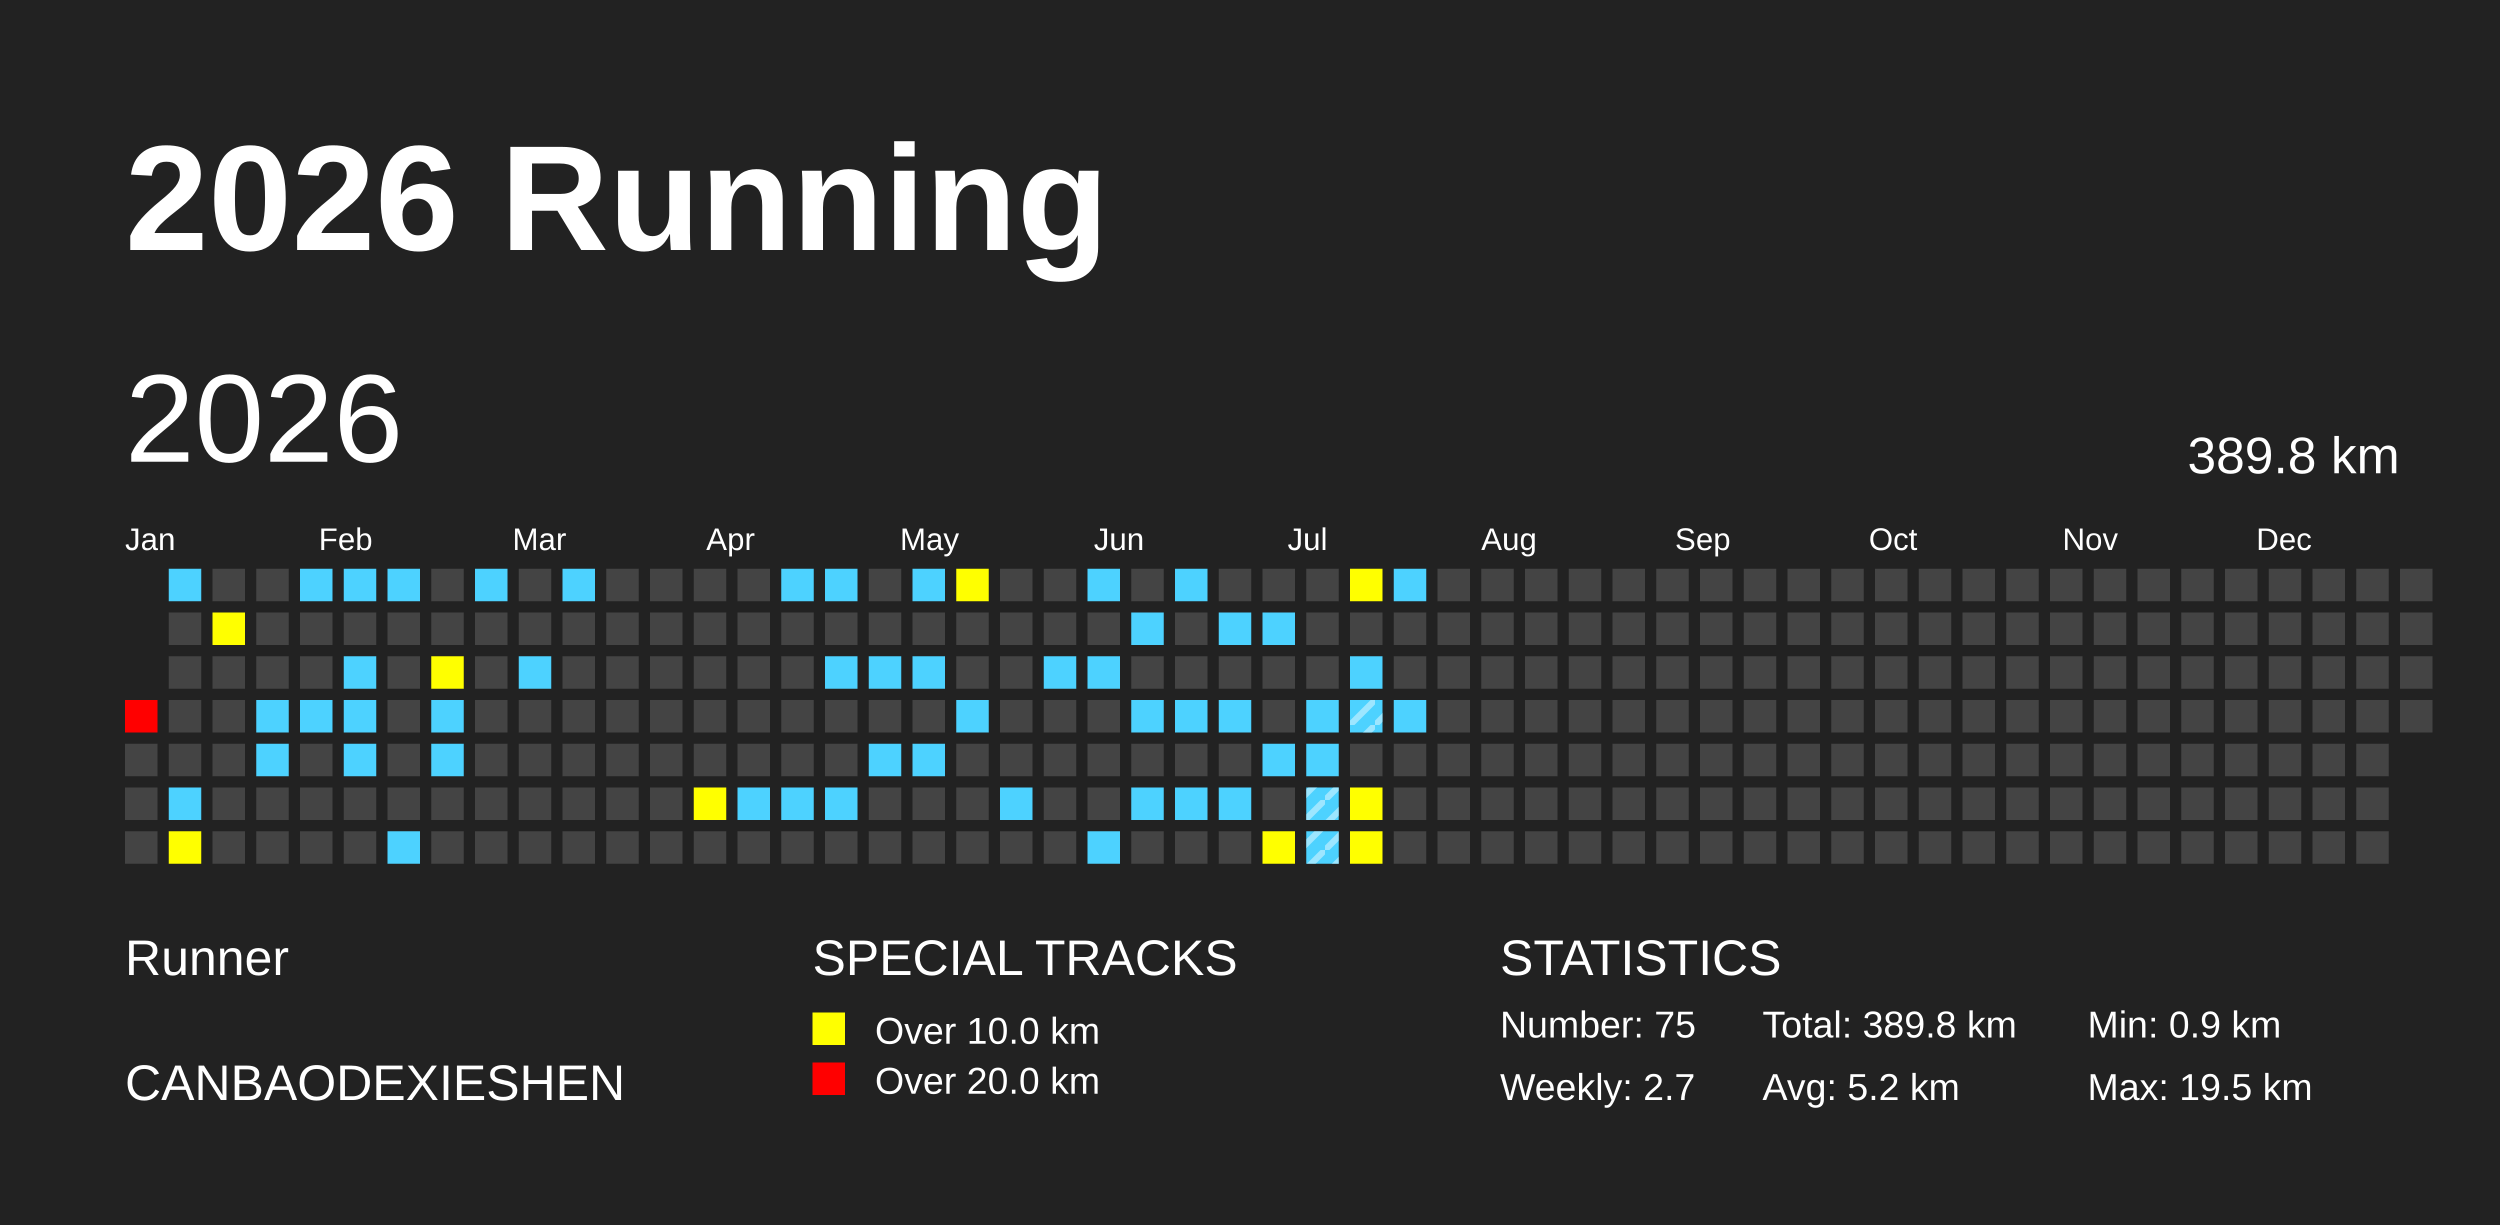
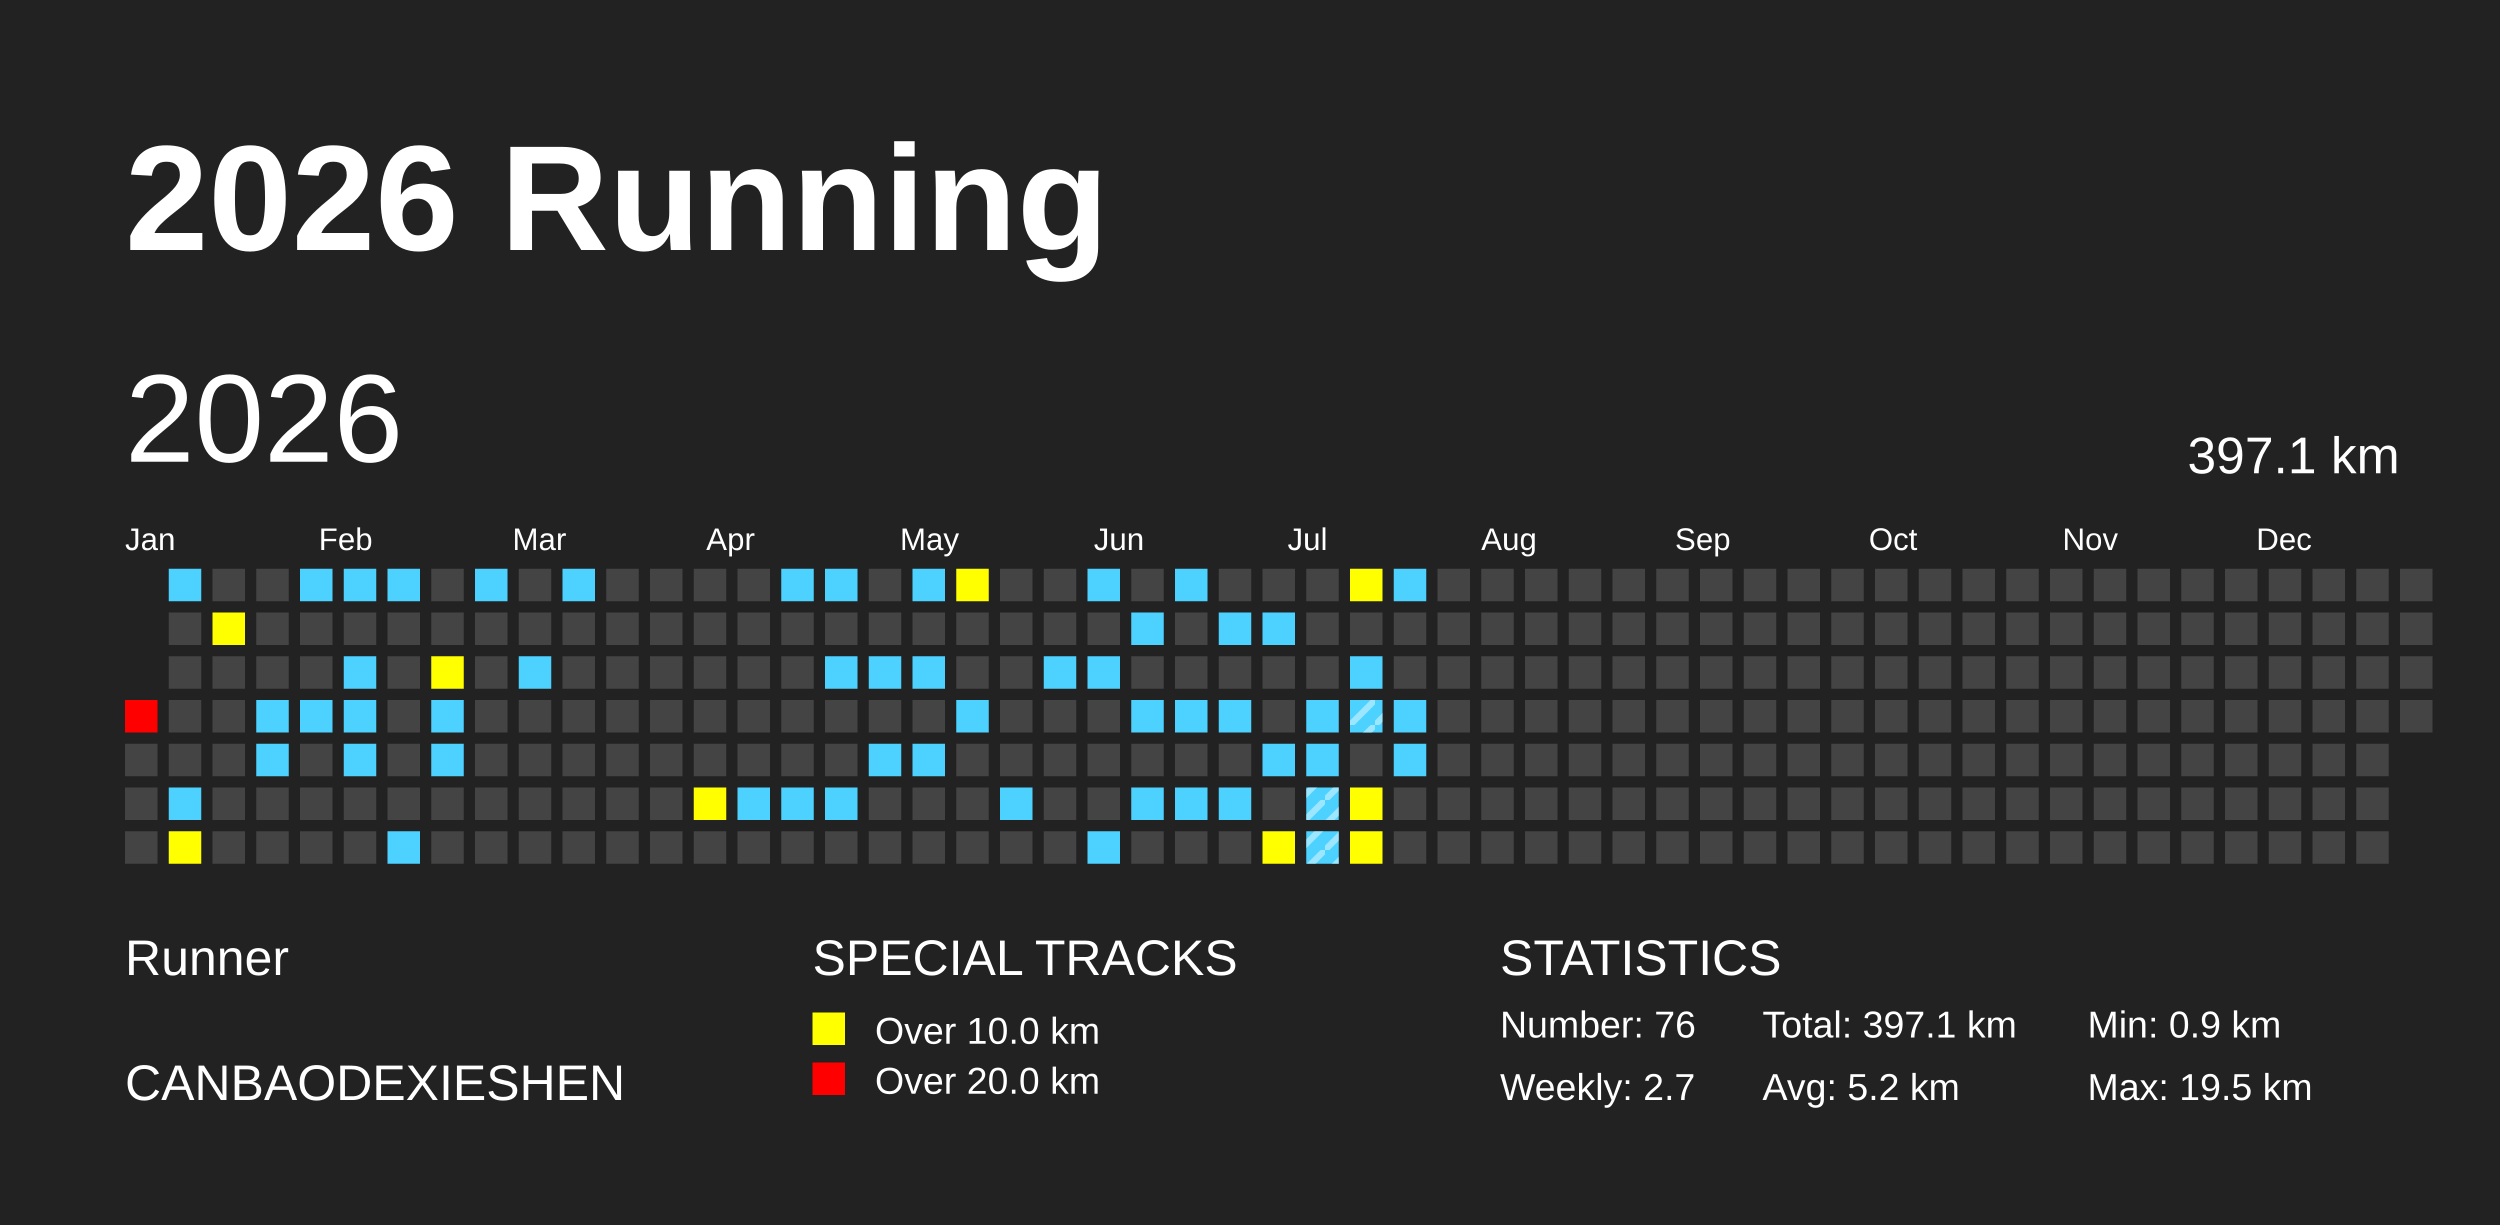
<svg xmlns="http://www.w3.org/2000/svg" baseProfile="full" height="98mm" version="1.1" viewBox="0,0,200,98" width="200mm">
  <defs>
    <pattern height="2" id="indoor-stripe" patternUnits="userSpaceOnUse" width="2">
      <line stroke="white" stroke-opacity="0.45" stroke-width="0.5" x1="0" x2="2" y1="2" y2="0" />
    </pattern>
  </defs>
  <rect fill="#222222" height="98" width="200" x="0" y="0" />
  <text fill="#FFFFFF" style="font-size:12px; font-family:Arial; font-weight:bold;" x="10" y="20">2026 Running</text>
  <text fill="#FFFFFF" style="font-size:4px; font-family:Arial" x="10" y="78">Runner</text>
  <text fill="#FFFFFF" style="font-size:4px; font-family:Arial" x="10" y="88">CANBAODEXIESHEN</text>
  <text fill="#FFFFFF" style="font-size:4px; font-family:Arial" x="65" y="78">SPECIAL TRACKS</text>
  <rect fill="yellow" height="2.6" width="2.6" x="65" y="81" />
  <text fill="#FFFFFF" style="font-size:3px; font-family:Arial" x="70" y="83.5">Over 10.0 km</text>
  <rect fill="red" height="2.6" width="2.6" x="65" y="85" />
  <text fill="#FFFFFF" style="font-size:3px; font-family:Arial" x="70" y="87.5">Over 20.0 km</text>
  <text fill="#FFFFFF" style="font-size:4px; font-family:Arial" x="120" y="78">STATISTICS</text>
-   <text fill="#FFFFFF" style="font-size:3px; font-family:Arial" x="120" y="83">Number: 75</text>
+   <text fill="#FFFFFF" style="font-size:3px; font-family:Arial" x="120" y="83">Number: 76</text>
  <text fill="#FFFFFF" style="font-size:3px; font-family:Arial" x="120" y="88">Weekly: 2.7</text>
-   <text fill="#FFFFFF" style="font-size:3px; font-family:Arial" x="141" y="83">Total: 389.8 km</text>
+   <text fill="#FFFFFF" style="font-size:3px; font-family:Arial" x="141" y="83">Total: 397.1 km</text>
  <text fill="#FFFFFF" style="font-size:3px; font-family:Arial" x="141" y="88">Avg: 5.2 km</text>
  <text fill="#FFFFFF" style="font-size:3px; font-family:Arial" x="167" y="83">Min: 0.9 km</text>
  <text fill="#FFFFFF" style="font-size:3px; font-family:Arial" x="167" y="88">Max: 19.5 km</text>
  <text dominant-baseline="hanging" fill="#FFFFFF" style="font-size:10.0px; font-family:Arial;" x="10" y="30">2026</text>
-   <text dominant-baseline="hanging" fill="#FFFFFF" style="font-size:4.125px; font-family:Arial;" x="175" y="35">389.8 km</text>
+   <text dominant-baseline="hanging" fill="#FFFFFF" style="font-size:4.125px; font-family:Arial;" x="175" y="35">397.1 km</text>
  <text fill="#FFFFFF" style="font-size:2.5px; font-family:Arial" x="10.0" y="44">Jan</text>
  <text fill="#FFFFFF" style="font-size:2.5px; font-family:Arial" x="25.5" y="44">Feb</text>
  <text fill="#FFFFFF" style="font-size:2.5px; font-family:Arial" x="41.0" y="44">Mar</text>
  <text fill="#FFFFFF" style="font-size:2.5px; font-family:Arial" x="56.5" y="44">Apr</text>
  <text fill="#FFFFFF" style="font-size:2.5px; font-family:Arial" x="72.0" y="44">May</text>
  <text fill="#FFFFFF" style="font-size:2.5px; font-family:Arial" x="87.5" y="44">Jun</text>
  <text fill="#FFFFFF" style="font-size:2.5px; font-family:Arial" x="103.0" y="44">Jul</text>
  <text fill="#FFFFFF" style="font-size:2.5px; font-family:Arial" x="118.5" y="44">Aug</text>
  <text fill="#FFFFFF" style="font-size:2.5px; font-family:Arial" x="134.0" y="44">Sep</text>
  <text fill="#FFFFFF" style="font-size:2.5px; font-family:Arial" x="149.5" y="44">Oct</text>
  <text fill="#FFFFFF" style="font-size:2.5px; font-family:Arial" x="165.0" y="44">Nov</text>
  <text fill="#FFFFFF" style="font-size:2.5px; font-family:Arial" x="180.5" y="44">Dec</text>
  <rect fill="red" height="2.6" width="2.6" x="10.0" y="56.0" />
  <rect fill="#444444" height="2.6" width="2.6" x="10.0" y="59.5" />
  <rect fill="#444444" height="2.6" width="2.6" x="10.0" y="63.0" />
  <rect fill="#444444" height="2.6" width="2.6" x="10.0" y="66.5" />
  <rect fill="#4DD2FF" height="2.6" width="2.6" x="13.5" y="45.5" />
  <rect fill="#444444" height="2.6" width="2.6" x="13.5" y="49.0" />
  <rect fill="#444444" height="2.6" width="2.6" x="13.5" y="52.5" />
  <rect fill="#444444" height="2.6" width="2.6" x="13.5" y="56.0" />
  <rect fill="#444444" height="2.6" width="2.6" x="13.5" y="59.5" />
  <rect fill="#4DD2FF" height="2.6" width="2.6" x="13.5" y="63.0" />
  <rect fill="yellow" height="2.6" width="2.6" x="13.5" y="66.5" />
  <rect fill="#444444" height="2.6" width="2.6" x="17.0" y="45.5" />
  <rect fill="yellow" height="2.6" width="2.6" x="17.0" y="49.0" />
  <rect fill="#444444" height="2.6" width="2.6" x="17.0" y="52.5" />
  <rect fill="#444444" height="2.6" width="2.6" x="17.0" y="56.0" />
  <rect fill="#444444" height="2.6" width="2.6" x="17.0" y="59.5" />
  <rect fill="#444444" height="2.6" width="2.6" x="17.0" y="63.0" />
  <rect fill="#444444" height="2.6" width="2.6" x="17.0" y="66.5" />
  <rect fill="#444444" height="2.6" width="2.6" x="20.5" y="45.5" />
  <rect fill="#444444" height="2.6" width="2.6" x="20.5" y="49.0" />
  <rect fill="#444444" height="2.6" width="2.6" x="20.5" y="52.5" />
  <rect fill="#4DD2FF" height="2.6" width="2.6" x="20.5" y="56.0" />
  <rect fill="#4DD2FF" height="2.6" width="2.6" x="20.5" y="59.5" />
  <rect fill="#444444" height="2.6" width="2.6" x="20.5" y="63.0" />
  <rect fill="#444444" height="2.6" width="2.6" x="20.5" y="66.5" />
  <rect fill="#4DD2FF" height="2.6" width="2.6" x="24.0" y="45.5" />
  <rect fill="#444444" height="2.6" width="2.6" x="24.0" y="49.0" />
  <rect fill="#444444" height="2.6" width="2.6" x="24.0" y="52.5" />
  <rect fill="#4DD2FF" height="2.6" width="2.6" x="24.0" y="56.0" />
  <rect fill="#444444" height="2.6" width="2.6" x="24.0" y="59.5" />
  <rect fill="#444444" height="2.6" width="2.6" x="24.0" y="63.0" />
  <rect fill="#444444" height="2.6" width="2.6" x="24.0" y="66.5" />
  <rect fill="#4DD2FF" height="2.6" width="2.6" x="27.5" y="45.5" />
  <rect fill="#444444" height="2.6" width="2.6" x="27.5" y="49.0" />
  <rect fill="#4DD2FF" height="2.6" width="2.6" x="27.5" y="52.5" />
  <rect fill="#4DD2FF" height="2.6" width="2.6" x="27.5" y="56.0" />
  <rect fill="#4DD2FF" height="2.6" width="2.6" x="27.5" y="59.5" />
  <rect fill="#444444" height="2.6" width="2.6" x="27.5" y="63.0" />
  <rect fill="#444444" height="2.6" width="2.6" x="27.5" y="66.5" />
  <rect fill="#4DD2FF" height="2.6" width="2.6" x="31.0" y="45.5" />
  <rect fill="#444444" height="2.6" width="2.6" x="31.0" y="49.0" />
  <rect fill="#444444" height="2.6" width="2.6" x="31.0" y="52.5" />
  <rect fill="#444444" height="2.6" width="2.6" x="31.0" y="56.0" />
  <rect fill="#444444" height="2.6" width="2.6" x="31.0" y="59.5" />
  <rect fill="#444444" height="2.6" width="2.6" x="31.0" y="63.0" />
  <rect fill="#4DD2FF" height="2.6" width="2.6" x="31.0" y="66.5" />
  <rect fill="#444444" height="2.6" width="2.6" x="34.5" y="45.5" />
  <rect fill="#444444" height="2.6" width="2.6" x="34.5" y="49.0" />
  <rect fill="yellow" height="2.6" width="2.6" x="34.5" y="52.5" />
  <rect fill="#4DD2FF" height="2.6" width="2.6" x="34.5" y="56.0" />
  <rect fill="#4DD2FF" height="2.6" width="2.6" x="34.5" y="59.5" />
  <rect fill="#444444" height="2.6" width="2.6" x="34.5" y="63.0" />
  <rect fill="#444444" height="2.6" width="2.6" x="34.5" y="66.5" />
  <rect fill="#4DD2FF" height="2.6" width="2.6" x="38.0" y="45.5" />
  <rect fill="#444444" height="2.6" width="2.6" x="38.0" y="49.0" />
  <rect fill="#444444" height="2.6" width="2.6" x="38.0" y="52.5" />
  <rect fill="#444444" height="2.6" width="2.6" x="38.0" y="56.0" />
  <rect fill="#444444" height="2.6" width="2.6" x="38.0" y="59.5" />
  <rect fill="#444444" height="2.6" width="2.6" x="38.0" y="63.0" />
  <rect fill="#444444" height="2.6" width="2.6" x="38.0" y="66.5" />
  <rect fill="#444444" height="2.6" width="2.6" x="41.5" y="45.5" />
  <rect fill="#444444" height="2.6" width="2.6" x="41.5" y="49.0" />
  <rect fill="#4DD2FF" height="2.6" width="2.6" x="41.5" y="52.5" />
  <rect fill="#444444" height="2.6" width="2.6" x="41.5" y="56.0" />
  <rect fill="#444444" height="2.6" width="2.6" x="41.5" y="59.5" />
  <rect fill="#444444" height="2.6" width="2.6" x="41.5" y="63.0" />
  <rect fill="#444444" height="2.6" width="2.6" x="41.5" y="66.5" />
  <rect fill="#4DD2FF" height="2.6" width="2.6" x="45.0" y="45.5" />
  <rect fill="#444444" height="2.6" width="2.6" x="45.0" y="49.0" />
  <rect fill="#444444" height="2.6" width="2.6" x="45.0" y="52.5" />
  <rect fill="#444444" height="2.6" width="2.6" x="45.0" y="56.0" />
  <rect fill="#444444" height="2.6" width="2.6" x="45.0" y="59.5" />
  <rect fill="#444444" height="2.6" width="2.6" x="45.0" y="63.0" />
  <rect fill="#444444" height="2.6" width="2.6" x="45.0" y="66.5" />
  <rect fill="#444444" height="2.6" width="2.6" x="48.5" y="45.5" />
  <rect fill="#444444" height="2.6" width="2.6" x="48.5" y="49.0" />
  <rect fill="#444444" height="2.6" width="2.6" x="48.5" y="52.5" />
  <rect fill="#444444" height="2.6" width="2.6" x="48.5" y="56.0" />
  <rect fill="#444444" height="2.6" width="2.6" x="48.5" y="59.5" />
  <rect fill="#444444" height="2.6" width="2.6" x="48.5" y="63.0" />
  <rect fill="#444444" height="2.6" width="2.6" x="48.5" y="66.5" />
  <rect fill="#444444" height="2.6" width="2.6" x="52.0" y="45.5" />
  <rect fill="#444444" height="2.6" width="2.6" x="52.0" y="49.0" />
  <rect fill="#444444" height="2.6" width="2.6" x="52.0" y="52.5" />
  <rect fill="#444444" height="2.6" width="2.6" x="52.0" y="56.0" />
  <rect fill="#444444" height="2.6" width="2.6" x="52.0" y="59.5" />
  <rect fill="#444444" height="2.6" width="2.6" x="52.0" y="63.0" />
  <rect fill="#444444" height="2.6" width="2.6" x="52.0" y="66.5" />
  <rect fill="#444444" height="2.6" width="2.6" x="55.5" y="45.5" />
  <rect fill="#444444" height="2.6" width="2.6" x="55.5" y="49.0" />
  <rect fill="#444444" height="2.6" width="2.6" x="55.5" y="52.5" />
  <rect fill="#444444" height="2.6" width="2.6" x="55.5" y="56.0" />
  <rect fill="#444444" height="2.6" width="2.6" x="55.5" y="59.5" />
  <rect fill="yellow" height="2.6" width="2.6" x="55.5" y="63.0" />
  <rect fill="#444444" height="2.6" width="2.6" x="55.5" y="66.5" />
  <rect fill="#444444" height="2.6" width="2.6" x="59.0" y="45.5" />
  <rect fill="#444444" height="2.6" width="2.6" x="59.0" y="49.0" />
  <rect fill="#444444" height="2.6" width="2.6" x="59.0" y="52.5" />
  <rect fill="#444444" height="2.6" width="2.6" x="59.0" y="56.0" />
  <rect fill="#444444" height="2.6" width="2.6" x="59.0" y="59.5" />
  <rect fill="#4DD2FF" height="2.6" width="2.6" x="59.0" y="63.0" />
  <rect fill="#444444" height="2.6" width="2.6" x="59.0" y="66.5" />
  <rect fill="#4DD2FF" height="2.6" width="2.6" x="62.5" y="45.5" />
  <rect fill="#444444" height="2.6" width="2.6" x="62.5" y="49.0" />
  <rect fill="#444444" height="2.6" width="2.6" x="62.5" y="52.5" />
  <rect fill="#444444" height="2.6" width="2.6" x="62.5" y="56.0" />
  <rect fill="#444444" height="2.6" width="2.6" x="62.5" y="59.5" />
  <rect fill="#4DD2FF" height="2.6" width="2.6" x="62.5" y="63.0" />
  <rect fill="#444444" height="2.6" width="2.6" x="62.5" y="66.5" />
  <rect fill="#4DD2FF" height="2.6" width="2.6" x="66.0" y="45.5" />
  <rect fill="#444444" height="2.6" width="2.6" x="66.0" y="49.0" />
  <rect fill="#4DD2FF" height="2.6" width="2.6" x="66.0" y="52.5" />
  <rect fill="#444444" height="2.6" width="2.6" x="66.0" y="56.0" />
  <rect fill="#444444" height="2.6" width="2.6" x="66.0" y="59.5" />
  <rect fill="#4DD2FF" height="2.6" width="2.6" x="66.0" y="63.0" />
  <rect fill="#444444" height="2.6" width="2.6" x="66.0" y="66.5" />
  <rect fill="#444444" height="2.6" width="2.6" x="69.5" y="45.5" />
  <rect fill="#444444" height="2.6" width="2.6" x="69.5" y="49.0" />
  <rect fill="#4DD2FF" height="2.6" width="2.6" x="69.5" y="52.5" />
  <rect fill="#444444" height="2.6" width="2.6" x="69.5" y="56.0" />
  <rect fill="#4DD2FF" height="2.6" width="2.6" x="69.5" y="59.5" />
  <rect fill="#444444" height="2.6" width="2.6" x="69.5" y="63.0" />
  <rect fill="#444444" height="2.6" width="2.6" x="69.5" y="66.5" />
  <rect fill="#4DD2FF" height="2.6" width="2.6" x="73.0" y="45.5" />
  <rect fill="#444444" height="2.6" width="2.6" x="73.0" y="49.0" />
  <rect fill="#4DD2FF" height="2.6" width="2.6" x="73.0" y="52.5" />
  <rect fill="#444444" height="2.6" width="2.6" x="73.0" y="56.0" />
  <rect fill="#4DD2FF" height="2.6" width="2.6" x="73.0" y="59.5" />
  <rect fill="#444444" height="2.6" width="2.6" x="73.0" y="63.0" />
  <rect fill="#444444" height="2.6" width="2.6" x="73.0" y="66.5" />
  <rect fill="yellow" height="2.6" width="2.6" x="76.5" y="45.5" />
  <rect fill="#444444" height="2.6" width="2.6" x="76.5" y="49.0" />
  <rect fill="#444444" height="2.6" width="2.6" x="76.5" y="52.5" />
  <rect fill="#4DD2FF" height="2.6" width="2.6" x="76.5" y="56.0" />
  <rect fill="#444444" height="2.6" width="2.6" x="76.5" y="59.5" />
  <rect fill="#444444" height="2.6" width="2.6" x="76.5" y="63.0" />
  <rect fill="#444444" height="2.6" width="2.6" x="76.5" y="66.5" />
  <rect fill="#444444" height="2.6" width="2.6" x="80.0" y="45.5" />
  <rect fill="#444444" height="2.6" width="2.6" x="80.0" y="49.0" />
  <rect fill="#444444" height="2.6" width="2.6" x="80.0" y="52.5" />
  <rect fill="#444444" height="2.6" width="2.6" x="80.0" y="56.0" />
  <rect fill="#444444" height="2.6" width="2.6" x="80.0" y="59.5" />
  <rect fill="#4DD2FF" height="2.6" width="2.6" x="80.0" y="63.0" />
  <rect fill="#444444" height="2.6" width="2.6" x="80.0" y="66.5" />
  <rect fill="#444444" height="2.6" width="2.6" x="83.5" y="45.5" />
  <rect fill="#444444" height="2.6" width="2.6" x="83.5" y="49.0" />
  <rect fill="#4DD2FF" height="2.6" width="2.6" x="83.5" y="52.5" />
  <rect fill="#444444" height="2.6" width="2.6" x="83.5" y="56.0" />
  <rect fill="#444444" height="2.6" width="2.6" x="83.5" y="59.5" />
  <rect fill="#444444" height="2.6" width="2.6" x="83.5" y="63.0" />
  <rect fill="#444444" height="2.6" width="2.6" x="83.5" y="66.5" />
  <rect fill="#4DD2FF" height="2.6" width="2.6" x="87.0" y="45.5" />
  <rect fill="#444444" height="2.6" width="2.6" x="87.0" y="49.0" />
  <rect fill="#4DD2FF" height="2.6" width="2.6" x="87.0" y="52.5" />
  <rect fill="#444444" height="2.6" width="2.6" x="87.0" y="56.0" />
  <rect fill="#444444" height="2.6" width="2.6" x="87.0" y="59.5" />
  <rect fill="#444444" height="2.6" width="2.6" x="87.0" y="63.0" />
  <rect fill="#4DD2FF" height="2.6" width="2.6" x="87.0" y="66.5" />
  <rect fill="#444444" height="2.6" width="2.6" x="90.5" y="45.5" />
  <rect fill="#4DD2FF" height="2.6" width="2.6" x="90.5" y="49.0" />
  <rect fill="#444444" height="2.6" width="2.6" x="90.5" y="52.5" />
  <rect fill="#4DD2FF" height="2.6" width="2.6" x="90.5" y="56.0" />
  <rect fill="#444444" height="2.6" width="2.6" x="90.5" y="59.5" />
  <rect fill="#4DD2FF" height="2.6" width="2.6" x="90.5" y="63.0" />
  <rect fill="#444444" height="2.6" width="2.6" x="90.5" y="66.5" />
  <rect fill="#4DD2FF" height="2.6" width="2.6" x="94.0" y="45.5" />
  <rect fill="#444444" height="2.6" width="2.6" x="94.0" y="49.0" />
  <rect fill="#444444" height="2.6" width="2.6" x="94.0" y="52.5" />
  <rect fill="#4DD2FF" height="2.6" width="2.6" x="94.0" y="56.0" />
  <rect fill="#444444" height="2.6" width="2.6" x="94.0" y="59.5" />
  <rect fill="#4DD2FF" height="2.6" width="2.6" x="94.0" y="63.0" />
  <rect fill="#444444" height="2.6" width="2.6" x="94.0" y="66.5" />
  <rect fill="#444444" height="2.6" width="2.6" x="97.5" y="45.5" />
  <rect fill="#4DD2FF" height="2.6" width="2.6" x="97.5" y="49.0" />
  <rect fill="#444444" height="2.6" width="2.6" x="97.5" y="52.5" />
  <rect fill="#4DD2FF" height="2.6" width="2.6" x="97.5" y="56.0" />
  <rect fill="#444444" height="2.6" width="2.6" x="97.5" y="59.5" />
  <rect fill="#4DD2FF" height="2.6" width="2.6" x="97.5" y="63.0" />
  <rect fill="#444444" height="2.6" width="2.6" x="97.5" y="66.5" />
  <rect fill="#444444" height="2.6" width="2.6" x="101.0" y="45.5" />
  <rect fill="#4DD2FF" height="2.6" width="2.6" x="101.0" y="49.0" />
  <rect fill="#444444" height="2.6" width="2.6" x="101.0" y="52.5" />
  <rect fill="#444444" height="2.6" width="2.6" x="101.0" y="56.0" />
  <rect fill="#4DD2FF" height="2.6" width="2.6" x="101.0" y="59.5" />
  <rect fill="#444444" height="2.6" width="2.6" x="101.0" y="63.0" />
  <rect fill="yellow" height="2.6" width="2.6" x="101.0" y="66.5" />
  <rect fill="#444444" height="2.6" width="2.6" x="104.5" y="45.5" />
  <rect fill="#444444" height="2.6" width="2.6" x="104.5" y="49.0" />
  <rect fill="#444444" height="2.6" width="2.6" x="104.5" y="52.5" />
  <rect fill="#4DD2FF" height="2.6" width="2.6" x="104.5" y="56.0" />
  <rect fill="#4DD2FF" height="2.6" width="2.6" x="104.5" y="59.5" />
  <rect fill="#4DD2FF" height="2.6" width="2.6" x="104.5" y="63.0" />
  <rect fill="url(#indoor-stripe)" height="2.6" style="pointer-events: none;" width="2.6" x="104.5" y="63.0" />
  <rect fill="#4DD2FF" height="2.6" width="2.6" x="104.5" y="66.5" />
  <rect fill="url(#indoor-stripe)" height="2.6" style="pointer-events: none;" width="2.6" x="104.5" y="66.5" />
  <rect fill="yellow" height="2.6" width="2.6" x="108.0" y="45.5" />
  <rect fill="#444444" height="2.6" width="2.6" x="108.0" y="49.0" />
  <rect fill="#4DD2FF" height="2.6" width="2.6" x="108.0" y="52.5" />
  <rect fill="#4DD2FF" height="2.6" width="2.6" x="108.0" y="56.0" />
  <rect fill="url(#indoor-stripe)" height="2.6" style="pointer-events: none;" width="2.6" x="108.0" y="56.0" />
  <rect fill="#444444" height="2.6" width="2.6" x="108.0" y="59.5" />
  <rect fill="yellow" height="2.6" width="2.6" x="108.0" y="63.0" />
  <rect fill="yellow" height="2.6" width="2.6" x="108.0" y="66.5" />
  <rect fill="#4DD2FF" height="2.6" width="2.6" x="111.5" y="45.5" />
  <rect fill="#444444" height="2.6" width="2.6" x="111.5" y="49.0" />
  <rect fill="#444444" height="2.6" width="2.6" x="111.5" y="52.5" />
  <rect fill="#4DD2FF" height="2.6" width="2.6" x="111.5" y="56.0" />
-   <rect fill="#444444" height="2.6" width="2.6" x="111.5" y="59.5" />
+   <rect fill="#4DD2FF" height="2.6" width="2.6" x="111.5" y="59.5" />
  <rect fill="#444444" height="2.6" width="2.6" x="111.5" y="63.0" />
  <rect fill="#444444" height="2.6" width="2.6" x="111.5" y="66.5" />
  <rect fill="#444444" height="2.6" width="2.6" x="115.0" y="45.5" />
  <rect fill="#444444" height="2.6" width="2.6" x="115.0" y="49.0" />
  <rect fill="#444444" height="2.6" width="2.6" x="115.0" y="52.5" />
  <rect fill="#444444" height="2.6" width="2.6" x="115.0" y="56.0" />
  <rect fill="#444444" height="2.6" width="2.6" x="115.0" y="59.5" />
  <rect fill="#444444" height="2.6" width="2.6" x="115.0" y="63.0" />
  <rect fill="#444444" height="2.6" width="2.6" x="115.0" y="66.5" />
  <rect fill="#444444" height="2.6" width="2.6" x="118.5" y="45.5" />
  <rect fill="#444444" height="2.6" width="2.6" x="118.5" y="49.0" />
  <rect fill="#444444" height="2.6" width="2.6" x="118.5" y="52.5" />
  <rect fill="#444444" height="2.6" width="2.6" x="118.5" y="56.0" />
  <rect fill="#444444" height="2.6" width="2.6" x="118.5" y="59.5" />
  <rect fill="#444444" height="2.6" width="2.6" x="118.5" y="63.0" />
  <rect fill="#444444" height="2.6" width="2.6" x="118.5" y="66.5" />
  <rect fill="#444444" height="2.6" width="2.6" x="122.0" y="45.5" />
  <rect fill="#444444" height="2.6" width="2.6" x="122.0" y="49.0" />
  <rect fill="#444444" height="2.6" width="2.6" x="122.0" y="52.5" />
  <rect fill="#444444" height="2.6" width="2.6" x="122.0" y="56.0" />
  <rect fill="#444444" height="2.6" width="2.6" x="122.0" y="59.5" />
  <rect fill="#444444" height="2.6" width="2.6" x="122.0" y="63.0" />
  <rect fill="#444444" height="2.6" width="2.6" x="122.0" y="66.5" />
  <rect fill="#444444" height="2.6" width="2.6" x="125.5" y="45.5" />
  <rect fill="#444444" height="2.6" width="2.6" x="125.5" y="49.0" />
  <rect fill="#444444" height="2.6" width="2.6" x="125.5" y="52.5" />
  <rect fill="#444444" height="2.6" width="2.6" x="125.5" y="56.0" />
  <rect fill="#444444" height="2.6" width="2.6" x="125.5" y="59.5" />
  <rect fill="#444444" height="2.6" width="2.6" x="125.5" y="63.0" />
  <rect fill="#444444" height="2.6" width="2.6" x="125.5" y="66.5" />
  <rect fill="#444444" height="2.6" width="2.6" x="129.0" y="45.5" />
  <rect fill="#444444" height="2.6" width="2.6" x="129.0" y="49.0" />
  <rect fill="#444444" height="2.6" width="2.6" x="129.0" y="52.5" />
  <rect fill="#444444" height="2.6" width="2.6" x="129.0" y="56.0" />
  <rect fill="#444444" height="2.6" width="2.6" x="129.0" y="59.5" />
  <rect fill="#444444" height="2.6" width="2.6" x="129.0" y="63.0" />
  <rect fill="#444444" height="2.6" width="2.6" x="129.0" y="66.5" />
  <rect fill="#444444" height="2.6" width="2.6" x="132.5" y="45.5" />
  <rect fill="#444444" height="2.6" width="2.6" x="132.5" y="49.0" />
  <rect fill="#444444" height="2.6" width="2.6" x="132.5" y="52.5" />
  <rect fill="#444444" height="2.6" width="2.6" x="132.5" y="56.0" />
  <rect fill="#444444" height="2.6" width="2.6" x="132.5" y="59.5" />
  <rect fill="#444444" height="2.6" width="2.6" x="132.5" y="63.0" />
  <rect fill="#444444" height="2.6" width="2.6" x="132.5" y="66.5" />
  <rect fill="#444444" height="2.6" width="2.6" x="136.0" y="45.5" />
  <rect fill="#444444" height="2.6" width="2.6" x="136.0" y="49.0" />
  <rect fill="#444444" height="2.6" width="2.6" x="136.0" y="52.5" />
  <rect fill="#444444" height="2.6" width="2.6" x="136.0" y="56.0" />
  <rect fill="#444444" height="2.6" width="2.6" x="136.0" y="59.5" />
  <rect fill="#444444" height="2.6" width="2.6" x="136.0" y="63.0" />
  <rect fill="#444444" height="2.6" width="2.6" x="136.0" y="66.5" />
  <rect fill="#444444" height="2.6" width="2.6" x="139.5" y="45.5" />
  <rect fill="#444444" height="2.6" width="2.6" x="139.5" y="49.0" />
  <rect fill="#444444" height="2.6" width="2.6" x="139.5" y="52.5" />
  <rect fill="#444444" height="2.6" width="2.6" x="139.5" y="56.0" />
  <rect fill="#444444" height="2.6" width="2.6" x="139.5" y="59.5" />
  <rect fill="#444444" height="2.6" width="2.6" x="139.5" y="63.0" />
  <rect fill="#444444" height="2.6" width="2.6" x="139.5" y="66.5" />
  <rect fill="#444444" height="2.6" width="2.6" x="143.0" y="45.5" />
  <rect fill="#444444" height="2.6" width="2.6" x="143.0" y="49.0" />
  <rect fill="#444444" height="2.6" width="2.6" x="143.0" y="52.5" />
  <rect fill="#444444" height="2.6" width="2.6" x="143.0" y="56.0" />
  <rect fill="#444444" height="2.6" width="2.6" x="143.0" y="59.5" />
  <rect fill="#444444" height="2.6" width="2.6" x="143.0" y="63.0" />
  <rect fill="#444444" height="2.6" width="2.6" x="143.0" y="66.5" />
  <rect fill="#444444" height="2.6" width="2.6" x="146.5" y="45.5" />
  <rect fill="#444444" height="2.6" width="2.6" x="146.5" y="49.0" />
  <rect fill="#444444" height="2.6" width="2.6" x="146.5" y="52.5" />
  <rect fill="#444444" height="2.6" width="2.6" x="146.5" y="56.0" />
  <rect fill="#444444" height="2.6" width="2.6" x="146.5" y="59.5" />
  <rect fill="#444444" height="2.6" width="2.6" x="146.5" y="63.0" />
  <rect fill="#444444" height="2.6" width="2.6" x="146.5" y="66.5" />
  <rect fill="#444444" height="2.6" width="2.6" x="150.0" y="45.5" />
  <rect fill="#444444" height="2.6" width="2.6" x="150.0" y="49.0" />
  <rect fill="#444444" height="2.6" width="2.6" x="150.0" y="52.5" />
  <rect fill="#444444" height="2.6" width="2.6" x="150.0" y="56.0" />
  <rect fill="#444444" height="2.6" width="2.6" x="150.0" y="59.5" />
  <rect fill="#444444" height="2.6" width="2.6" x="150.0" y="63.0" />
  <rect fill="#444444" height="2.6" width="2.6" x="150.0" y="66.5" />
  <rect fill="#444444" height="2.6" width="2.6" x="153.5" y="45.5" />
  <rect fill="#444444" height="2.6" width="2.6" x="153.5" y="49.0" />
  <rect fill="#444444" height="2.6" width="2.6" x="153.5" y="52.5" />
  <rect fill="#444444" height="2.6" width="2.6" x="153.5" y="56.0" />
  <rect fill="#444444" height="2.6" width="2.6" x="153.5" y="59.5" />
  <rect fill="#444444" height="2.6" width="2.6" x="153.5" y="63.0" />
  <rect fill="#444444" height="2.6" width="2.6" x="153.5" y="66.5" />
  <rect fill="#444444" height="2.6" width="2.6" x="157.0" y="45.5" />
  <rect fill="#444444" height="2.6" width="2.6" x="157.0" y="49.0" />
  <rect fill="#444444" height="2.6" width="2.6" x="157.0" y="52.5" />
  <rect fill="#444444" height="2.6" width="2.6" x="157.0" y="56.0" />
  <rect fill="#444444" height="2.6" width="2.6" x="157.0" y="59.5" />
  <rect fill="#444444" height="2.6" width="2.6" x="157.0" y="63.0" />
  <rect fill="#444444" height="2.6" width="2.6" x="157.0" y="66.5" />
  <rect fill="#444444" height="2.6" width="2.6" x="160.5" y="45.5" />
  <rect fill="#444444" height="2.6" width="2.6" x="160.5" y="49.0" />
  <rect fill="#444444" height="2.6" width="2.6" x="160.5" y="52.5" />
  <rect fill="#444444" height="2.6" width="2.6" x="160.5" y="56.0" />
  <rect fill="#444444" height="2.6" width="2.6" x="160.5" y="59.5" />
  <rect fill="#444444" height="2.6" width="2.6" x="160.5" y="63.0" />
  <rect fill="#444444" height="2.6" width="2.6" x="160.5" y="66.5" />
  <rect fill="#444444" height="2.6" width="2.6" x="164.0" y="45.5" />
  <rect fill="#444444" height="2.6" width="2.6" x="164.0" y="49.0" />
  <rect fill="#444444" height="2.6" width="2.6" x="164.0" y="52.5" />
  <rect fill="#444444" height="2.6" width="2.6" x="164.0" y="56.0" />
  <rect fill="#444444" height="2.6" width="2.6" x="164.0" y="59.5" />
  <rect fill="#444444" height="2.6" width="2.6" x="164.0" y="63.0" />
  <rect fill="#444444" height="2.6" width="2.6" x="164.0" y="66.5" />
  <rect fill="#444444" height="2.6" width="2.6" x="167.5" y="45.5" />
  <rect fill="#444444" height="2.6" width="2.6" x="167.5" y="49.0" />
  <rect fill="#444444" height="2.6" width="2.6" x="167.5" y="52.5" />
  <rect fill="#444444" height="2.6" width="2.6" x="167.5" y="56.0" />
  <rect fill="#444444" height="2.6" width="2.6" x="167.5" y="59.5" />
  <rect fill="#444444" height="2.6" width="2.6" x="167.5" y="63.0" />
  <rect fill="#444444" height="2.6" width="2.6" x="167.5" y="66.5" />
  <rect fill="#444444" height="2.6" width="2.6" x="171.0" y="45.5" />
  <rect fill="#444444" height="2.6" width="2.6" x="171.0" y="49.0" />
  <rect fill="#444444" height="2.6" width="2.6" x="171.0" y="52.5" />
  <rect fill="#444444" height="2.6" width="2.6" x="171.0" y="56.0" />
  <rect fill="#444444" height="2.6" width="2.6" x="171.0" y="59.5" />
  <rect fill="#444444" height="2.6" width="2.6" x="171.0" y="63.0" />
  <rect fill="#444444" height="2.6" width="2.6" x="171.0" y="66.5" />
  <rect fill="#444444" height="2.6" width="2.6" x="174.5" y="45.5" />
  <rect fill="#444444" height="2.6" width="2.6" x="174.5" y="49.0" />
  <rect fill="#444444" height="2.6" width="2.6" x="174.5" y="52.5" />
  <rect fill="#444444" height="2.6" width="2.6" x="174.5" y="56.0" />
  <rect fill="#444444" height="2.6" width="2.6" x="174.5" y="59.5" />
  <rect fill="#444444" height="2.6" width="2.6" x="174.5" y="63.0" />
  <rect fill="#444444" height="2.6" width="2.6" x="174.5" y="66.5" />
  <rect fill="#444444" height="2.6" width="2.6" x="178.0" y="45.5" />
  <rect fill="#444444" height="2.6" width="2.6" x="178.0" y="49.0" />
  <rect fill="#444444" height="2.6" width="2.6" x="178.0" y="52.5" />
  <rect fill="#444444" height="2.6" width="2.6" x="178.0" y="56.0" />
  <rect fill="#444444" height="2.6" width="2.6" x="178.0" y="59.5" />
  <rect fill="#444444" height="2.6" width="2.6" x="178.0" y="63.0" />
  <rect fill="#444444" height="2.6" width="2.6" x="178.0" y="66.5" />
  <rect fill="#444444" height="2.6" width="2.6" x="181.5" y="45.5" />
  <rect fill="#444444" height="2.6" width="2.6" x="181.5" y="49.0" />
  <rect fill="#444444" height="2.6" width="2.6" x="181.5" y="52.5" />
  <rect fill="#444444" height="2.6" width="2.6" x="181.5" y="56.0" />
  <rect fill="#444444" height="2.6" width="2.6" x="181.5" y="59.5" />
  <rect fill="#444444" height="2.6" width="2.6" x="181.5" y="63.0" />
  <rect fill="#444444" height="2.6" width="2.6" x="181.5" y="66.5" />
  <rect fill="#444444" height="2.6" width="2.6" x="185.0" y="45.5" />
  <rect fill="#444444" height="2.6" width="2.6" x="185.0" y="49.0" />
  <rect fill="#444444" height="2.6" width="2.6" x="185.0" y="52.5" />
  <rect fill="#444444" height="2.6" width="2.6" x="185.0" y="56.0" />
  <rect fill="#444444" height="2.6" width="2.6" x="185.0" y="59.5" />
  <rect fill="#444444" height="2.6" width="2.6" x="185.0" y="63.0" />
  <rect fill="#444444" height="2.6" width="2.6" x="185.0" y="66.5" />
  <rect fill="#444444" height="2.6" width="2.6" x="188.5" y="45.5" />
  <rect fill="#444444" height="2.6" width="2.6" x="188.5" y="49.0" />
  <rect fill="#444444" height="2.6" width="2.6" x="188.5" y="52.5" />
  <rect fill="#444444" height="2.6" width="2.6" x="188.5" y="56.0" />
  <rect fill="#444444" height="2.6" width="2.6" x="188.5" y="59.5" />
  <rect fill="#444444" height="2.6" width="2.6" x="188.5" y="63.0" />
  <rect fill="#444444" height="2.6" width="2.6" x="188.5" y="66.5" />
  <rect fill="#444444" height="2.6" width="2.6" x="192.0" y="45.5" />
  <rect fill="#444444" height="2.6" width="2.6" x="192.0" y="49.0" />
  <rect fill="#444444" height="2.6" width="2.6" x="192.0" y="52.5" />
  <rect fill="#444444" height="2.6" width="2.6" x="192.0" y="56.0" />
</svg>
